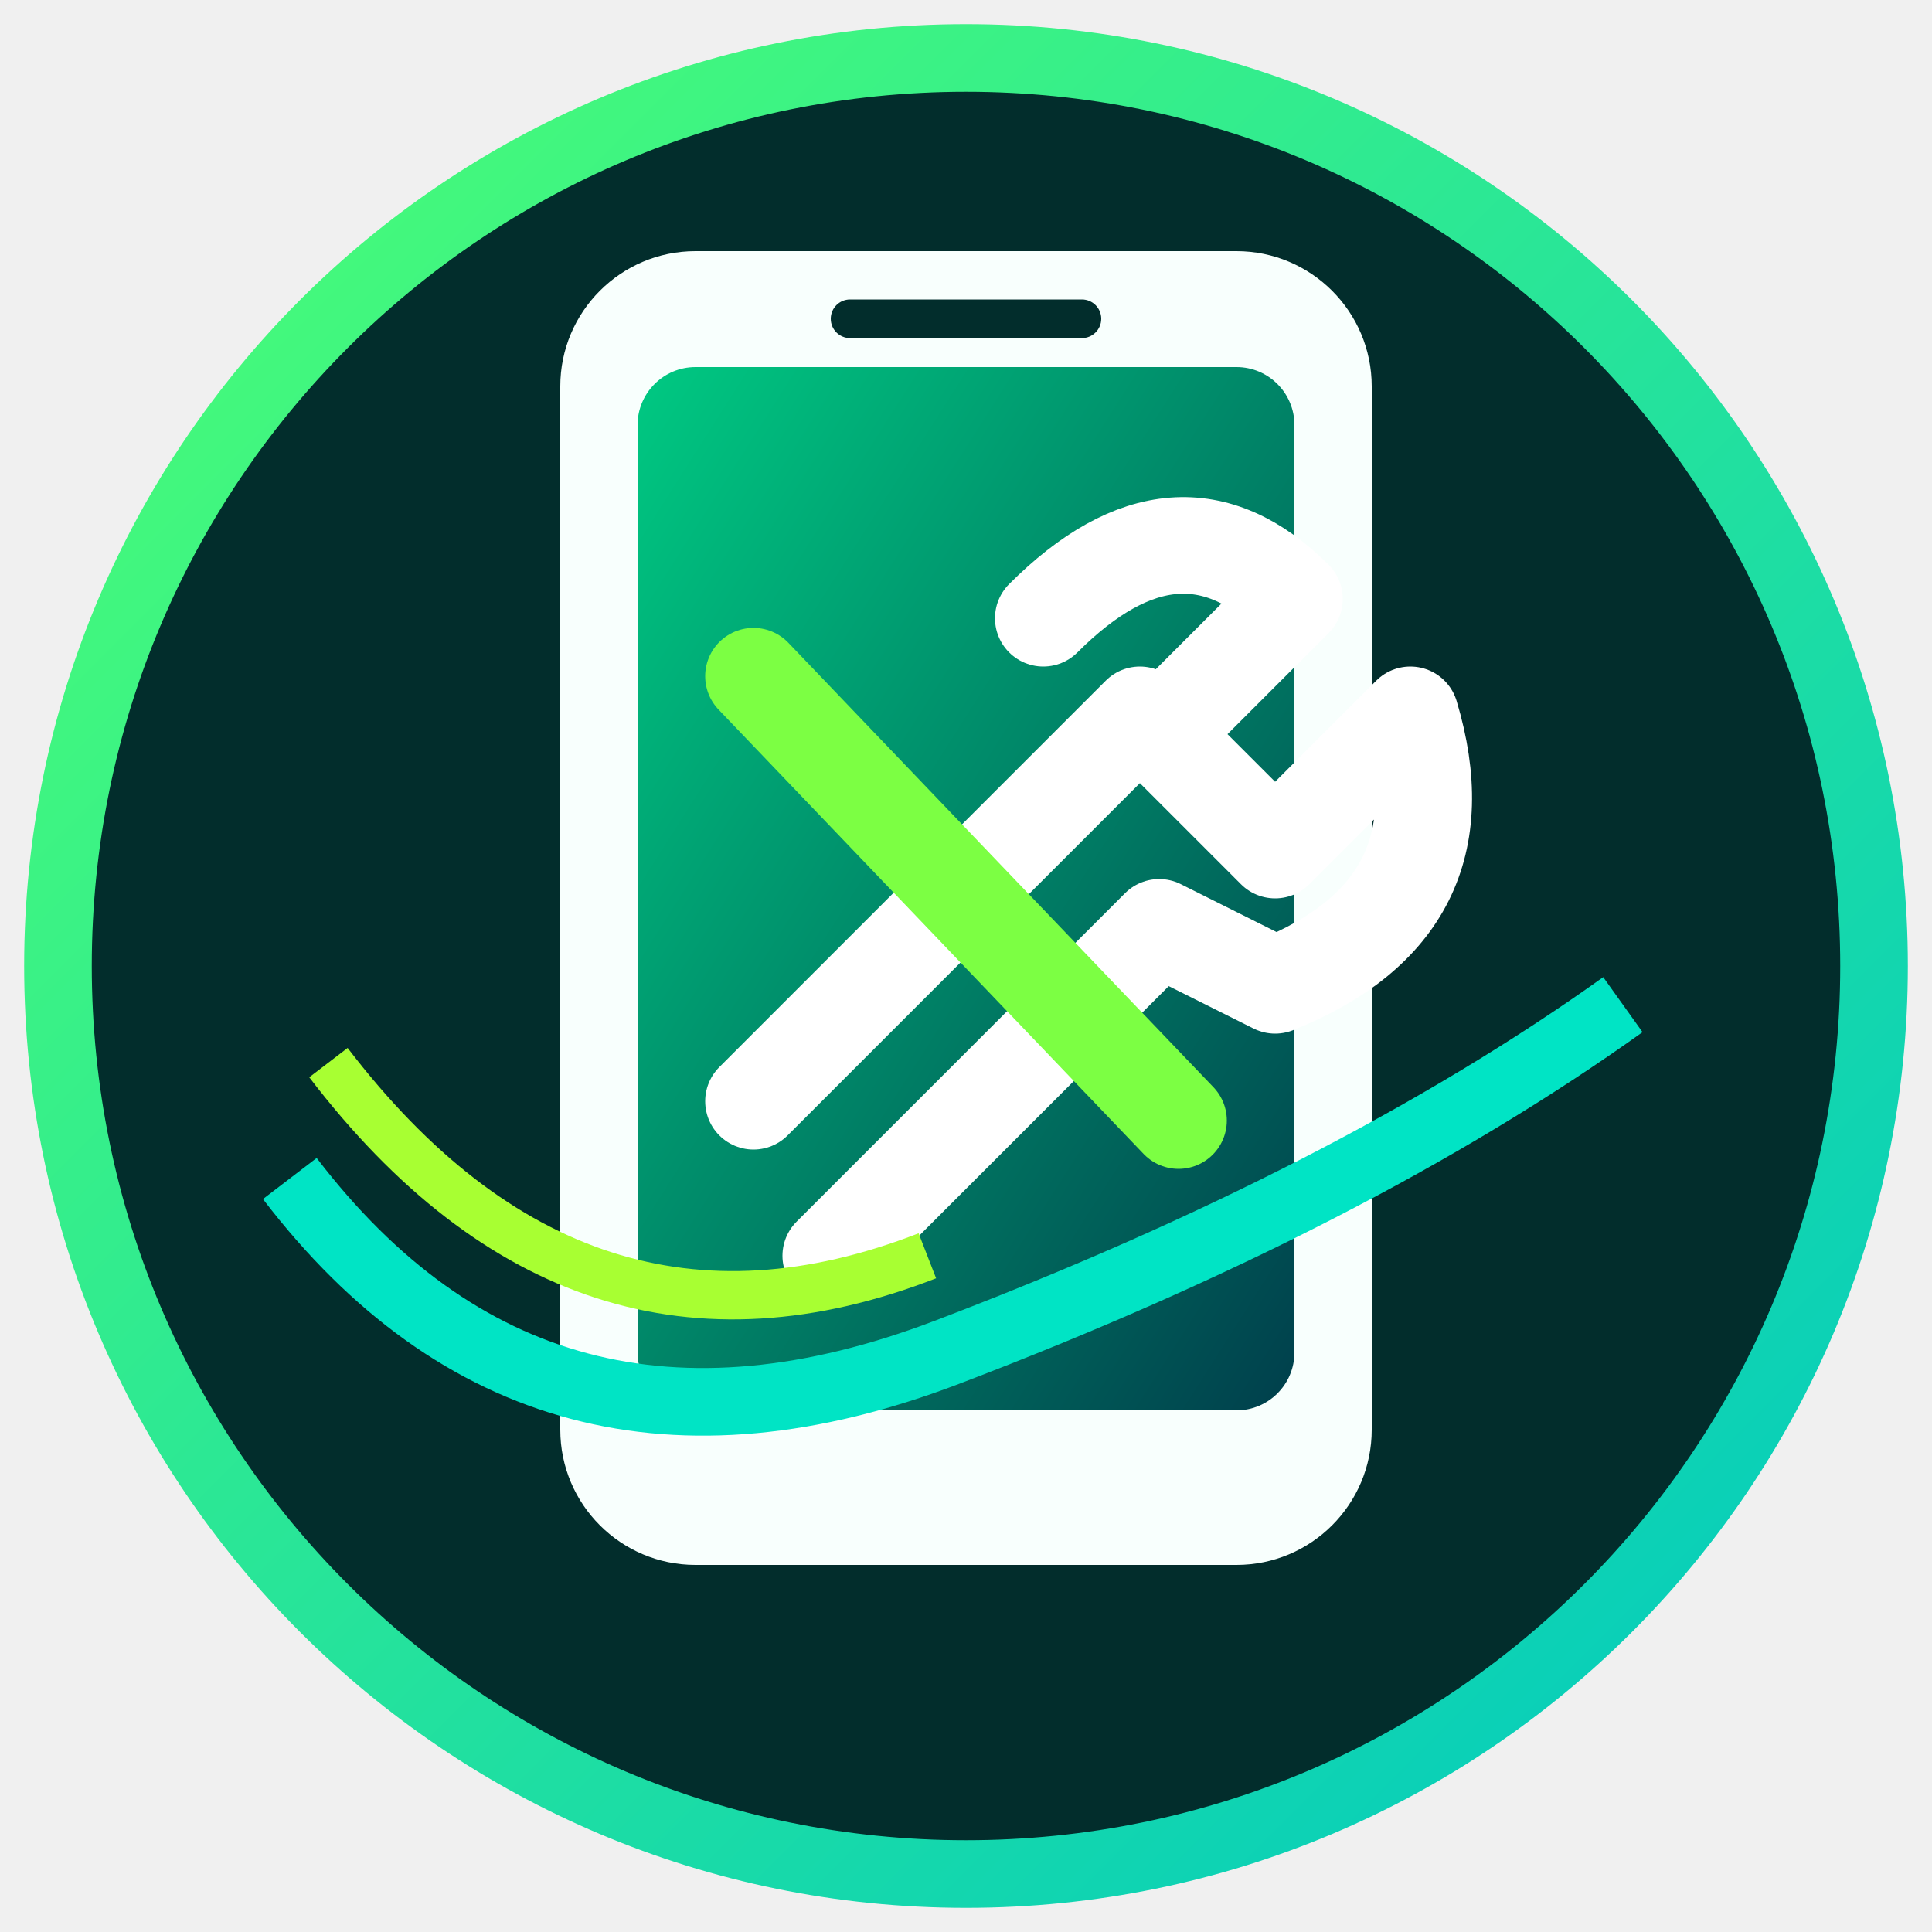
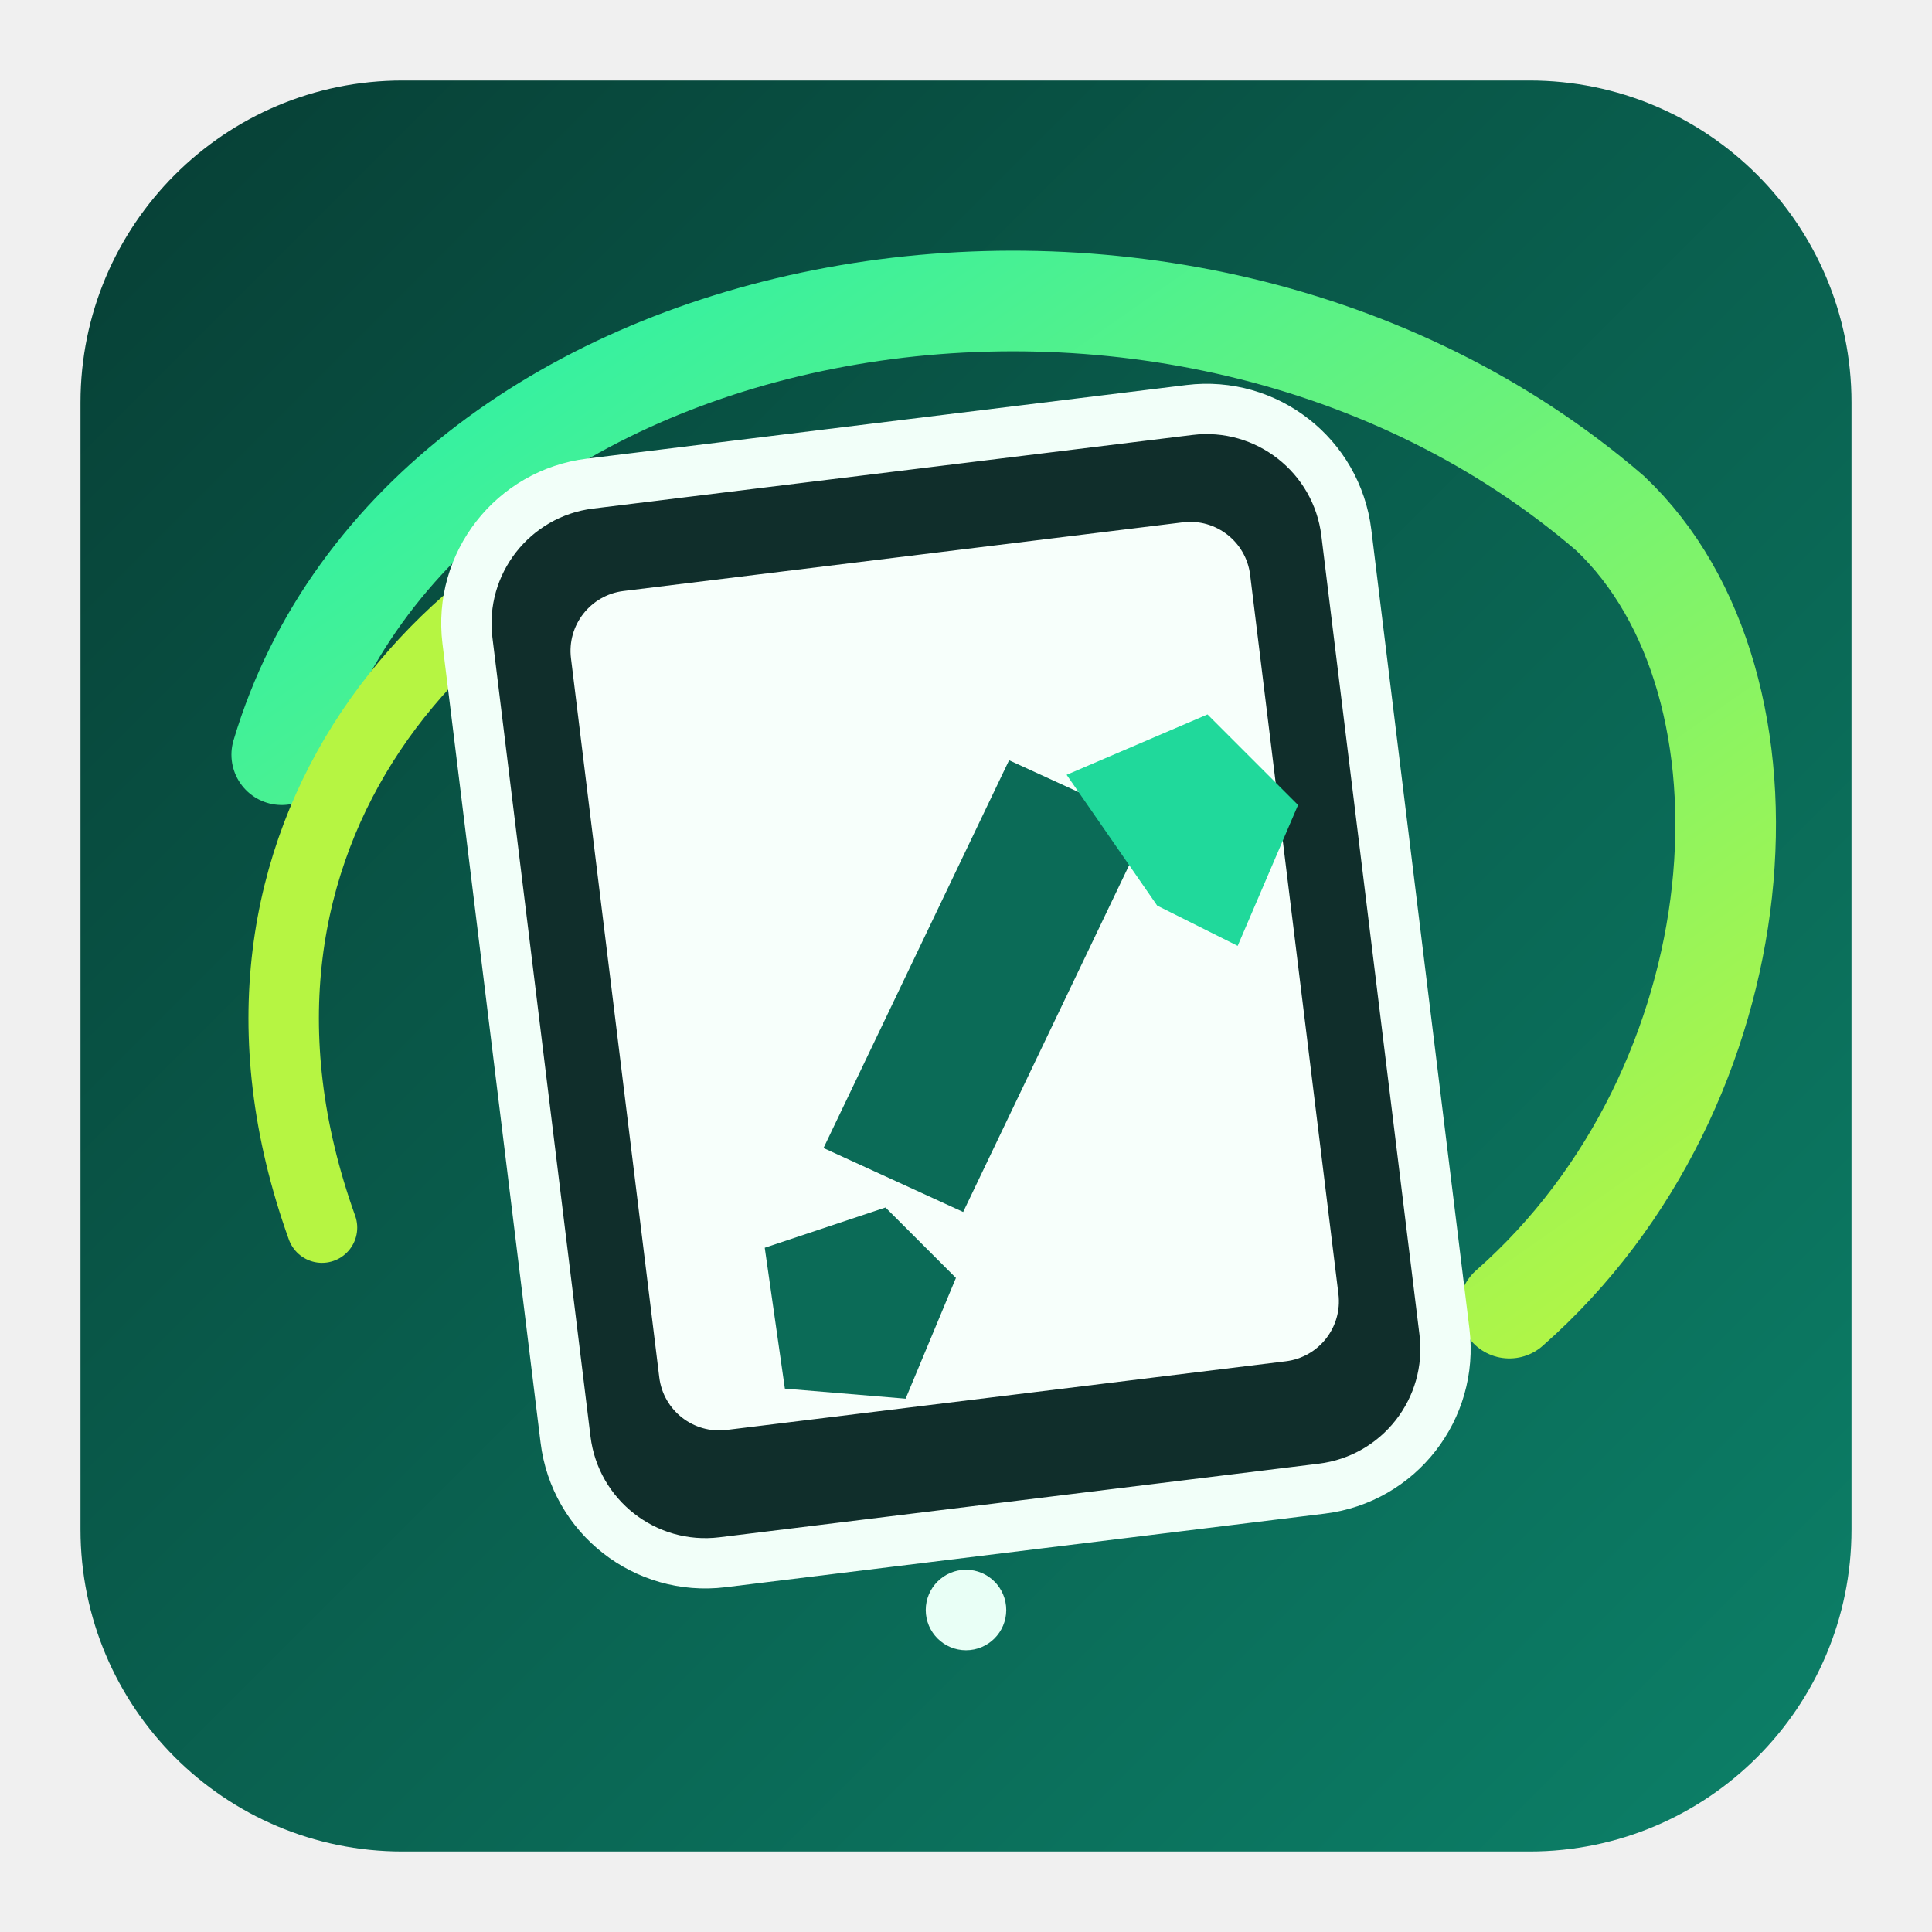
- <svg xmlns="http://www.w3.org/2000/svg" viewBox="0 0 100 100">
+ <svg xmlns="http://www.w3.org/2000/svg" viewBox="0 0 192 192" role="img" aria-label="Pak GSM Repair">
  <defs>
+     <linearGradient id="bg" x1="0" y1="0" x2="1" y2="1">
+       <stop offset="0" stop-color="#073f35" />
+       <stop offset="1" stop-color="#0c8068" />
+     </linearGradient>
    <linearGradient id="ring" x1="0" y1="0" x2="1" y2="1">
-       <stop offset="0" stop-color="#4dff72" />
-       <stop offset="1" stop-color="#00c9c2" />
-     </linearGradient>
-     <linearGradient id="screen" x1="0" y1="0" x2="1" y2="1">
-       <stop offset="0" stop-color="#00c982" />
-       <stop offset="1" stop-color="#003f4c" />
+       <stop offset="0" stop-color="#25f0ad" />
+       <stop offset="1" stop-color="#b6f542" />
    </linearGradient>
  </defs>
-   <circle cx="50" cy="50" r="47" fill="#022d2c" stroke="url(#ring)" stroke-width="3.5" />
-   <rect x="29" y="13" width="42" height="68" rx="7" fill="#f8fffd" />
-   <rect x="33" y="19" width="34" height="54" rx="3" fill="url(#screen)" />
-   <rect x="43" y="15.5" width="14" height="2" rx="1" fill="#022d2c" />
-   <g fill="none" stroke-linecap="round" stroke-linejoin="round" stroke-width="5">
-     <path d="M39 57 L59 37 M54 32 Q61 25 67 31 L60 38 L66 44 L73 37 Q76 47 66 51 L60 48 L43 65" stroke="#ffffff" />
-     <path d="M39 35 L61 58" stroke="#7cff43" />
-   </g>
-   <path d="M15 61 Q28 78 49 70 T84 52" fill="none" stroke="#00e4c5" stroke-width="3.5" />
-   <path d="M17 55 Q30 72 48 65" fill="none" stroke="#a8ff32" stroke-width="2.5" />
+   <rect x="8" y="8" width="176" height="176" rx="32" fill="url(#bg)" />
+   <path d="M28 75 C42 28, 117 14, 160 51 C178 68, 175 108, 150 130" fill="none" stroke="url(#ring)" stroke-width="10" stroke-linecap="round" />
+   <path d="M32 122 C18 83, 45 54, 74 48" fill="none" stroke="#b6f542" stroke-width="7" stroke-linecap="round" />
+   <rect x="51" y="44" width="88" height="108" rx="14" fill="#102e2b" stroke="#f2fff9" stroke-width="5" transform="rotate(-7 95 98)" />
+   <rect x="61" y="55" width="68" height="84" rx="6" fill="#f7fffb" transform="rotate(-7 95 98)" />
+   <path d="M80 112 L103 76 L116 84 L93 120 Z" fill="#0b6b57" transform="rotate(-7 98 98)" />
+   <path d="M106 77 L120 71 L129 80 L123 94 L115 90 Z" fill="#20d99b" />
+   <path d="M76 124 L88 120 L95 127 L90 139 L78 138 Z" fill="#0b6b57" />
+   <circle cx="96" cy="160" r="4" fill="#e9fff6" />
</svg>
